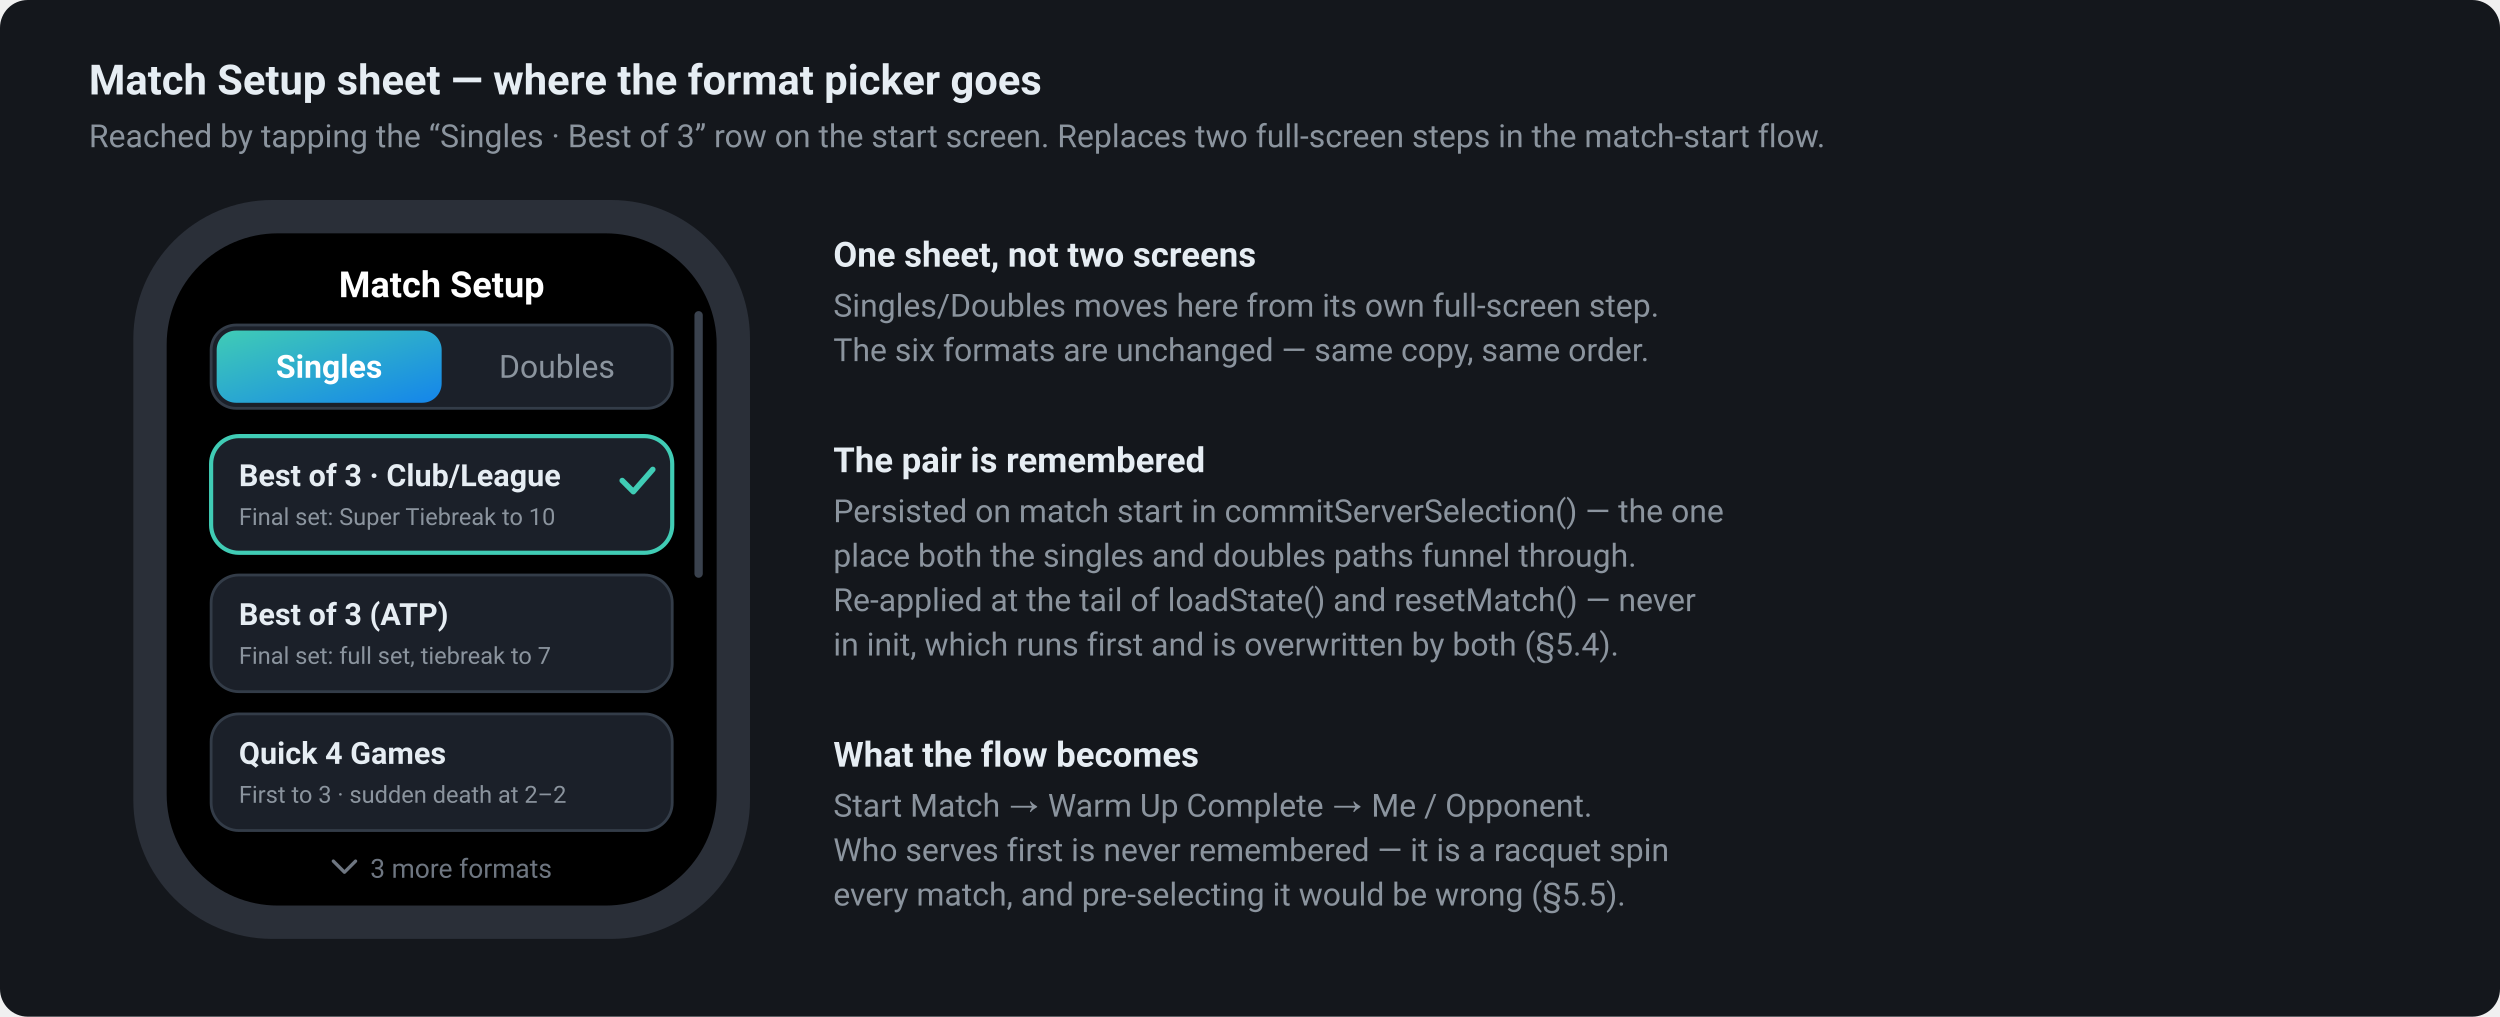
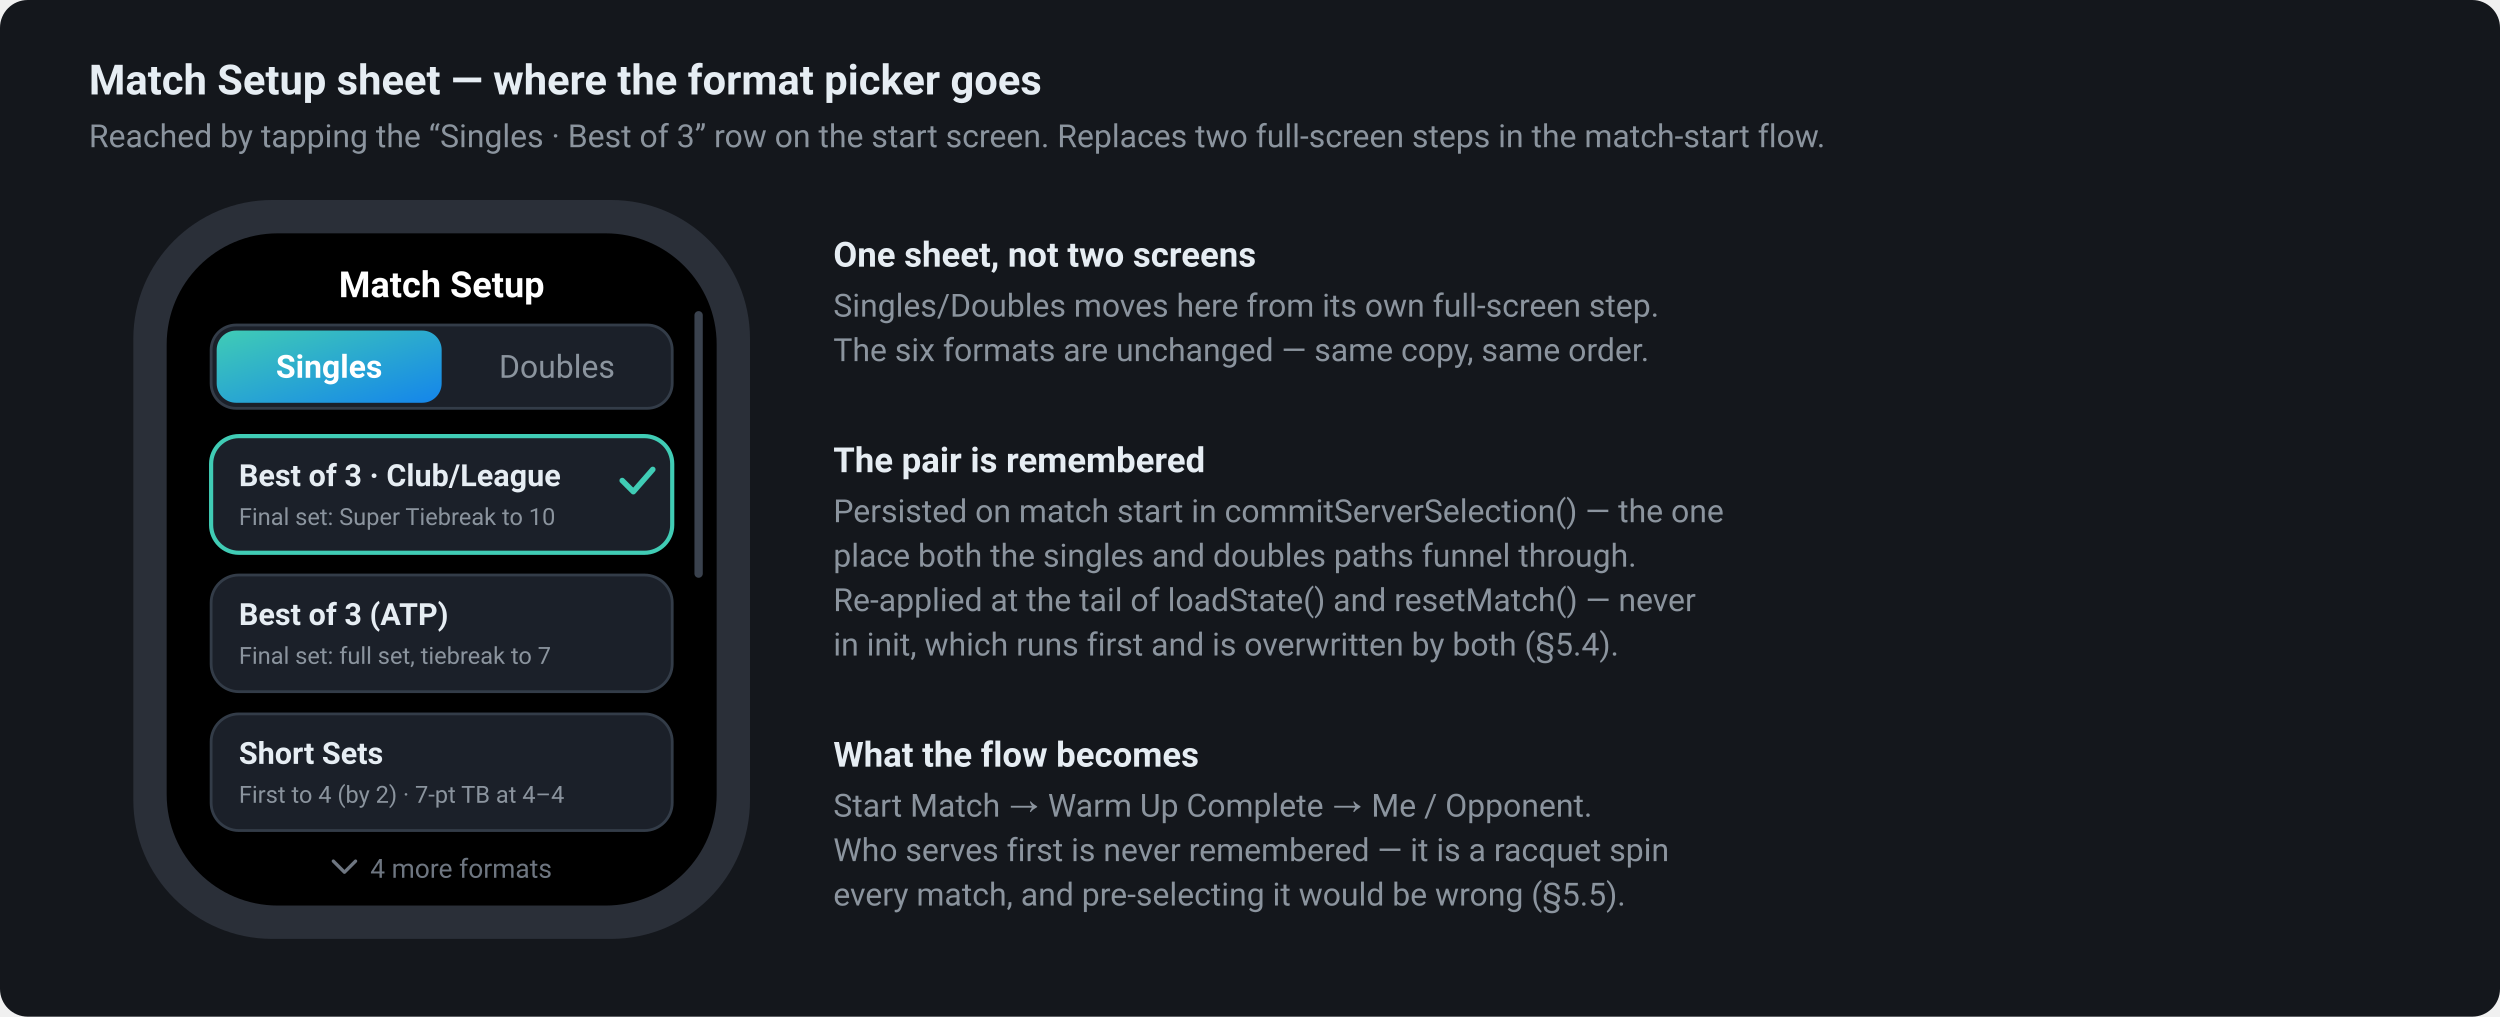
<svg xmlns="http://www.w3.org/2000/svg" width="900" height="366" viewBox="0 0 900 366" font-family="system-ui, -apple-system, 'Segoe UI', Roboto, Helvetica, Arial, sans-serif">
  <defs>
    <linearGradient id="primary" x1="0" y1="0" x2="1" y2="1">
      <stop offset="0" stop-color="#40CCB5" />
      <stop offset="1" stop-color="#1485EB" />
    </linearGradient>
  </defs>
  <rect x="0" y="0" width="900" height="366" rx="10" fill="#14171c" />
  <text x="32" y="34" font-size="15" font-weight="600" fill="#e6edf3">Match Setup sheet — where the format picker goes</text>
  <text x="32" y="53" font-size="11.5" fill="#8b949e">Reached by tapping the “Singles · Best of 3” row on the start screen. Replaces two full-screen steps in the match-start flow.</text>
  <rect x="48" y="72" width="222" height="266" rx="50" fill="#2a2f38" />
  <rect x="60" y="84" width="198" height="242" rx="40" fill="#000" />
  <text x="159" y="107" font-size="13" font-weight="600" fill="#fff" text-anchor="middle">Match Setup</text>
  <rect x="76" y="117" width="166" height="30" rx="9" fill="#1b2029" stroke="#333c48" />
  <rect x="78" y="119" width="81" height="26" rx="7" fill="url(#primary)" />
  <text x="118.5" y="136" font-size="11.5" font-weight="600" fill="#fff" text-anchor="middle">Singles</text>
  <text x="200.5" y="136" font-size="11.5" fill="#8b949e" text-anchor="middle">Doubles</text>
  <rect x="76" y="157" width="166" height="42" rx="10" fill="#1b2029" stroke="#40CCB5" stroke-width="1.5" />
  <text x="86" y="175" font-size="11" font-weight="600" fill="#e6edf3">Best of 3 · Club/League</text>
  <text x="86" y="189" font-size="8.5" fill="#8b949e">Final set: Super Tiebreak to 10</text>
  <path d="M224,173 L228,177 L235,169" fill="none" stroke="#40CCB5" stroke-width="2" stroke-linecap="round" stroke-linejoin="round" />
  <rect x="76" y="207" width="166" height="42" rx="10" fill="#1b2029" stroke="#333c48" stroke-width="1" />
  <text x="86" y="225" font-size="11" font-weight="600" fill="#e6edf3">Best of 3 (ATP)</text>
  <text x="86" y="239" font-size="8.5" fill="#8b949e">Final set: full set, tiebreak to 7</text>
  <rect x="76" y="257" width="166" height="42" rx="10" fill="#1b2029" stroke="#333c48" stroke-width="1" />
-   <text x="86" y="275" font-size="11" font-weight="600" fill="#e6edf3">Quick 4 Games</text>
-   <text x="86" y="289" font-size="8.5" fill="#8b949e">First to 3 · sudden death at 2–2</text>
+   <text x="86" y="275" font-size="11" font-weight="600" fill="#e6edf3">Short Sets</text>
+   <text x="86" y="289" font-size="8.5" fill="#8b949e">First to 4 (by 2) · 7-pt TB at 4–4</text>
  <path d="M120,310 L124,314 L128,310" fill="none" stroke="#6e7681" stroke-width="1.2" stroke-linecap="round" stroke-linejoin="round" />
-   <text x="166" y="316" font-size="9.5" fill="#6e7681" text-anchor="middle">3 more formats</text>
+   <text x="166" y="316" font-size="9.5" fill="#6e7681" text-anchor="middle">4 more formats</text>
  <rect x="250" y="112" width="3" height="96" rx="1.5" fill="#3a424e" />
  <text x="300" y="96" font-size="12.5" font-weight="700" fill="#e6edf3">One sheet, not two screens</text>
  <text x="300" y="114" font-size="11.5" fill="#8b949e">Singles/Doubles moves here from its own full-screen step.</text>
  <text x="300" y="130" font-size="11.5" fill="#8b949e">The six formats are unchanged — same copy, same order.</text>
  <text x="300" y="170" font-size="12.5" font-weight="700" fill="#e6edf3">The pair is remembered</text>
  <text x="300" y="188" font-size="11.5" fill="#8b949e">Persisted on match start in commitServerSelection() — the one</text>
  <text x="300" y="204" font-size="11.5" fill="#8b949e">place both the singles and doubles paths funnel through.</text>
  <text x="300" y="220" font-size="11.5" fill="#8b949e">Re-applied at the tail of loadState() and resetMatch() — never</text>
  <text x="300" y="236" font-size="11.5" fill="#8b949e">in init, which runs first and is overwritten by both (§5.4).</text>
  <text x="300" y="276" font-size="12.5" font-weight="700" fill="#e6edf3">What the flow becomes</text>
  <text x="300" y="294" font-size="11.5" fill="#8b949e">Start Match  →  Warm Up Complete  →  Me / Opponent.</text>
  <text x="300" y="310" font-size="11.5" fill="#8b949e">Who serves first is never remembered — it is a racquet spin</text>
  <text x="300" y="326" font-size="11.5" fill="#8b949e">every match, and pre-selecting it would be wrong (§5.5).</text>
</svg>
